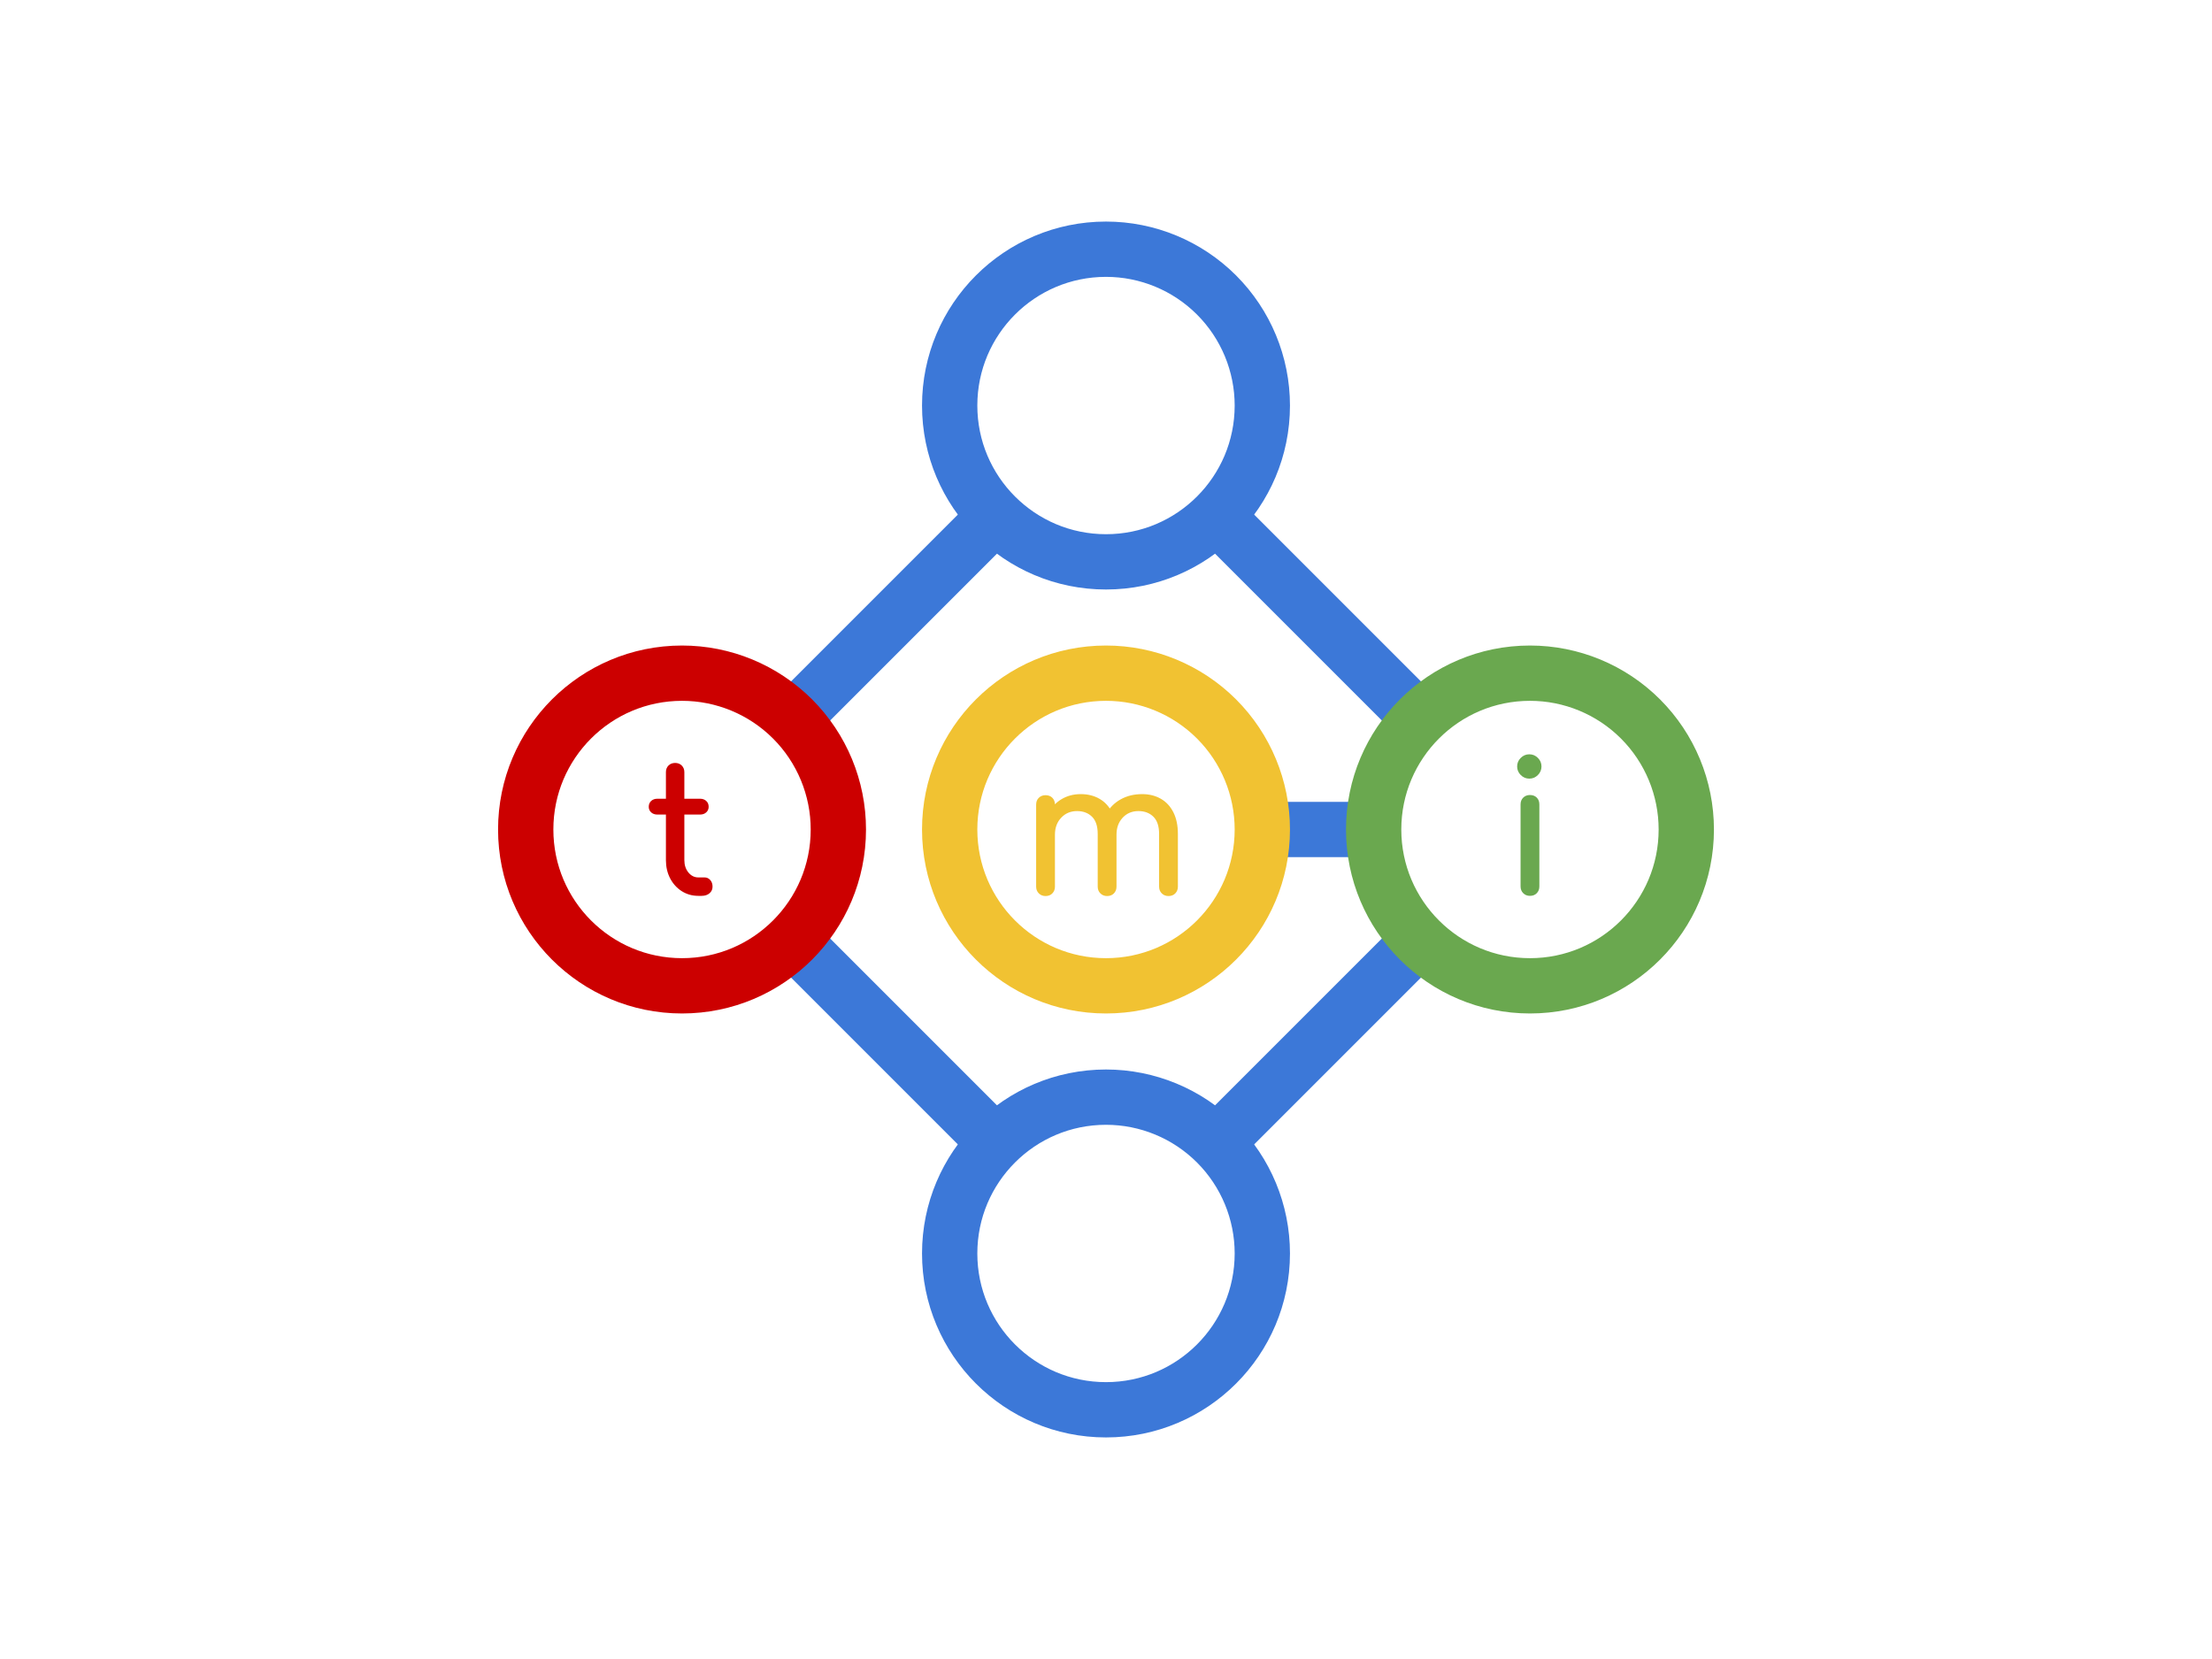
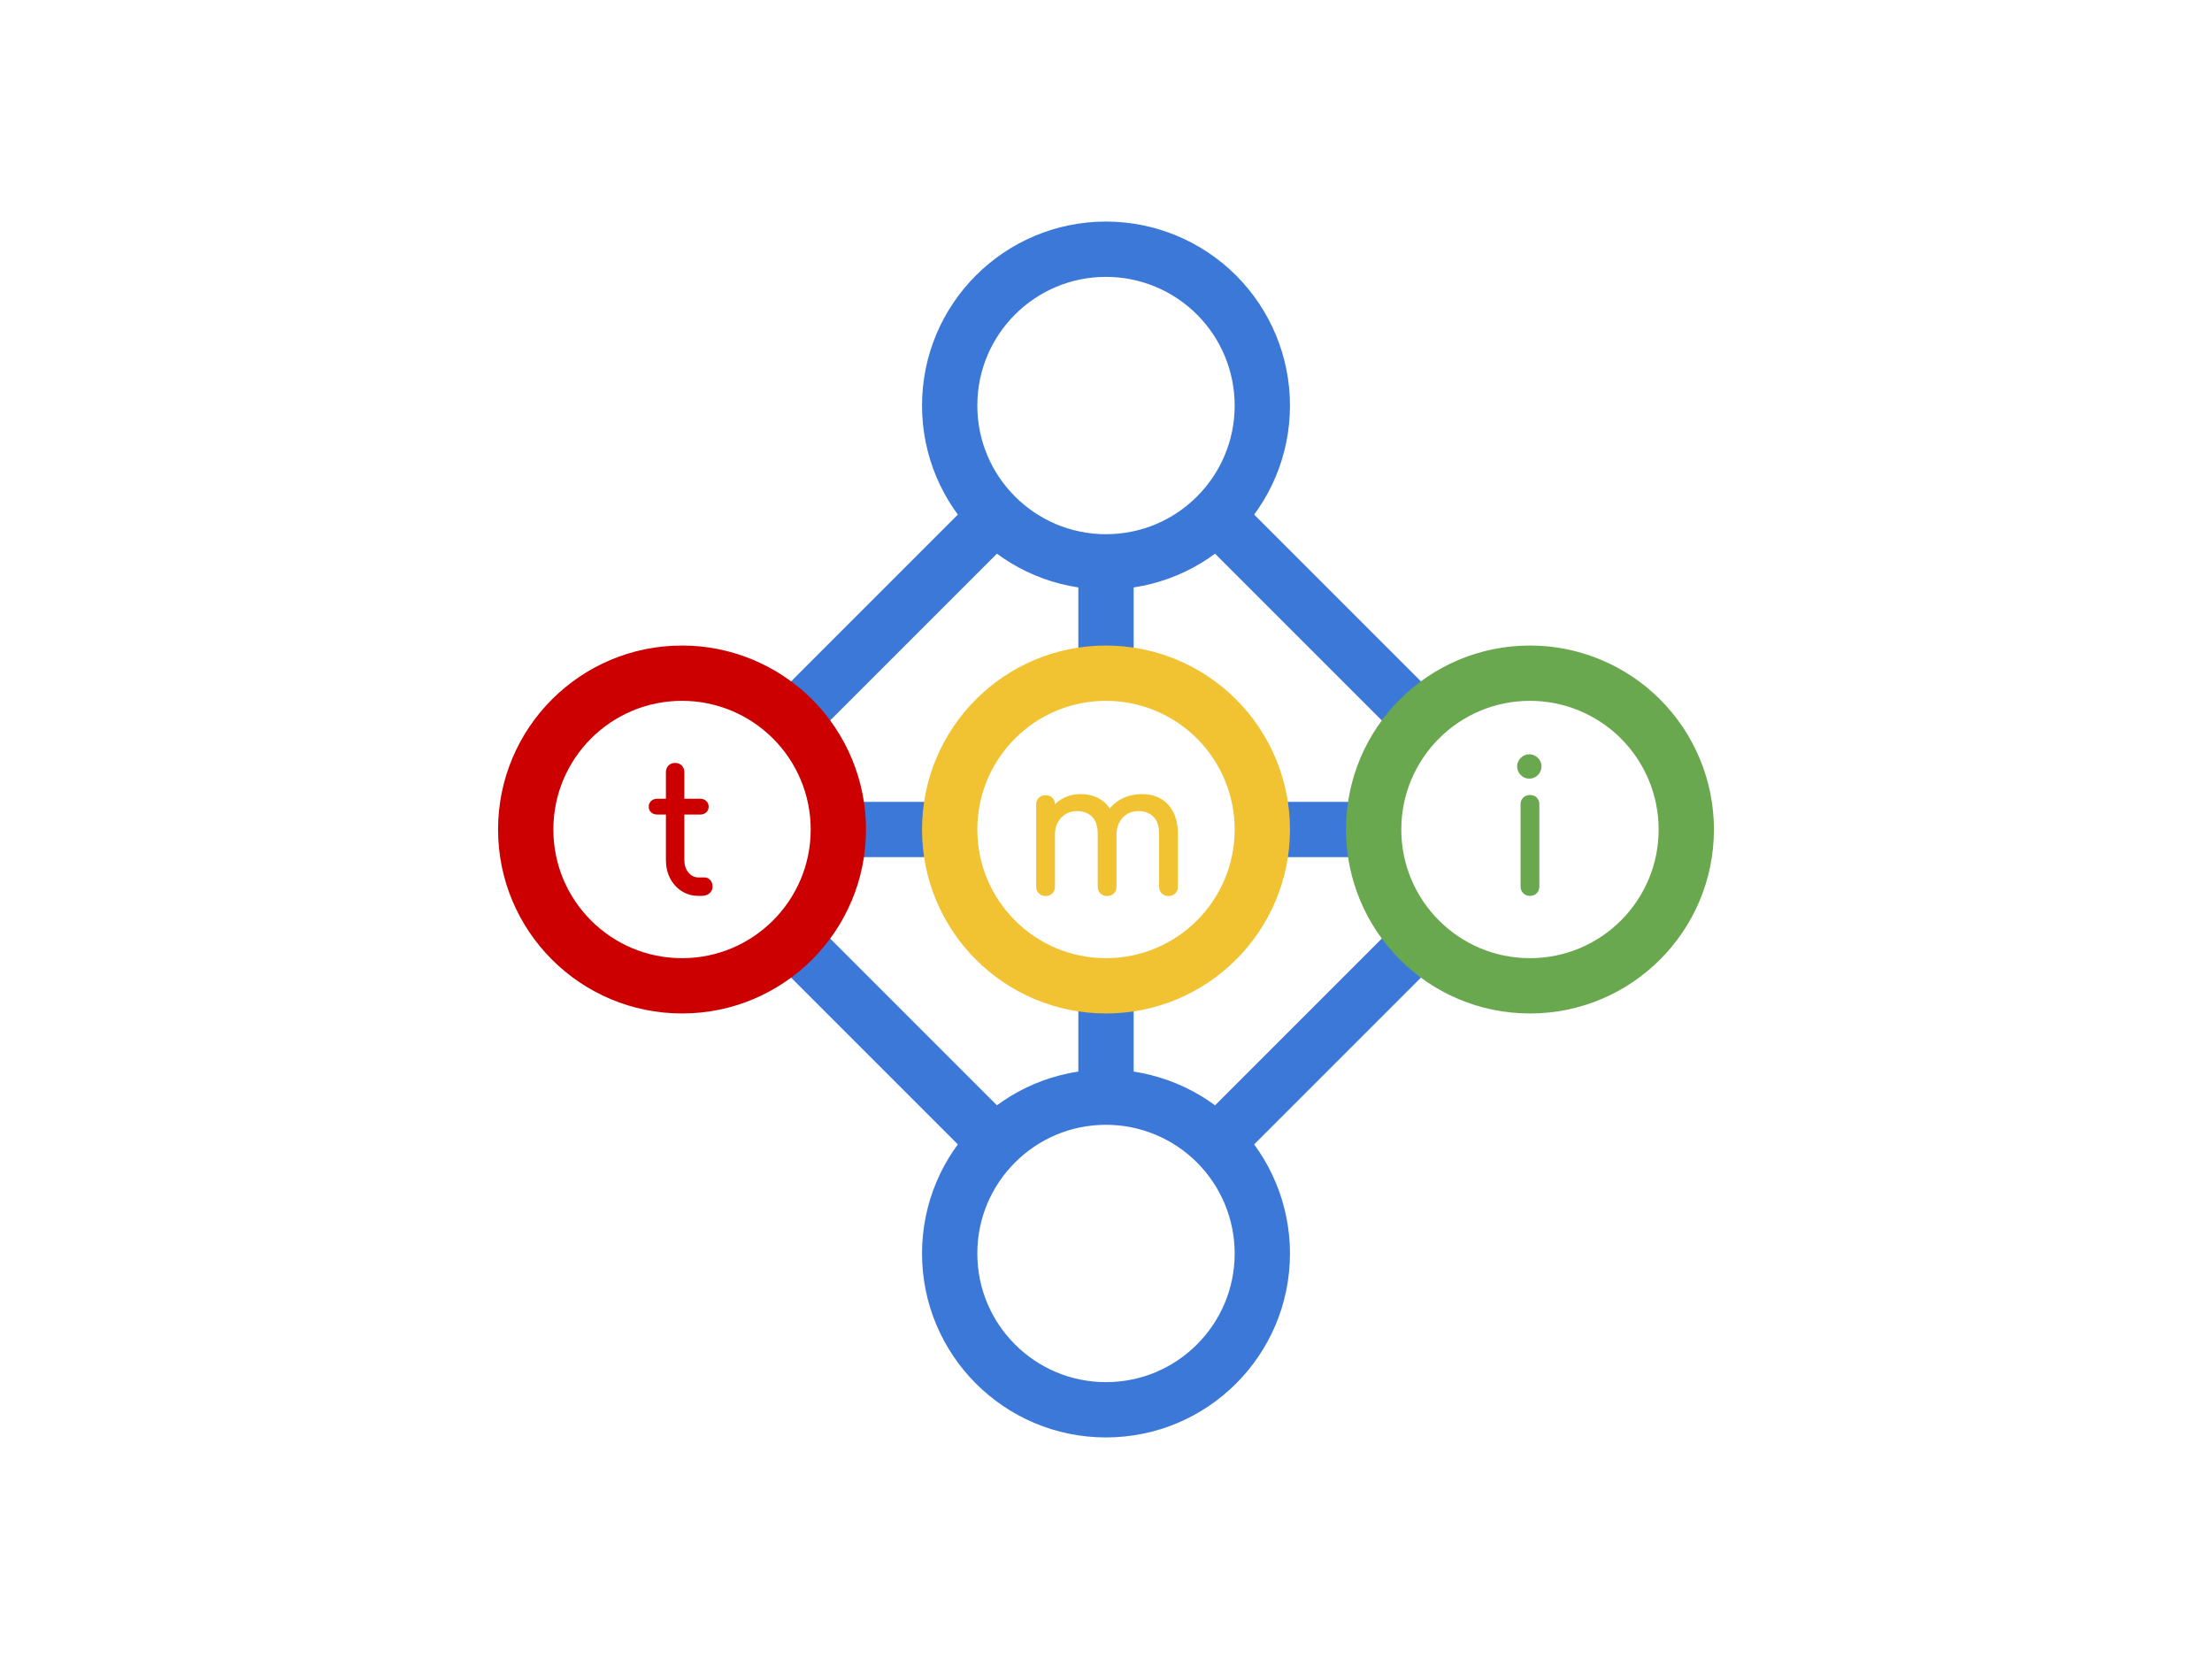
<svg xmlns="http://www.w3.org/2000/svg" version="1.1" viewBox="0.0 0.0 960.0 720.0" fill="none" stroke="none" stroke-linecap="square" stroke-miterlimit="10">
  <clipPath id="p.0">
    <path d="m0 0l960.0 0l0 720.0l-960.0 0l0 -720.0z" clip-rule="nonzero" />
  </clipPath>
  <g clip-path="url(#p.0)">
    <path fill="#000000" fill-opacity="0.0" d="m0 0l960.0 0l0 720.0l-960.0 0z" fill-rule="evenodd" />
-     <path fill="#000000" fill-opacity="0.0" d="m412.157 176.0l0 0c0 -37.468 30.374 -67.843 67.843 -67.843l0 0c17.993 0 35.249 7.148 47.972 19.871c12.723 12.723 19.871 29.979 19.871 47.972l0 0c0 37.468 -30.374 67.843 -67.843 67.843l0 0c-37.468 0 -67.843 -30.374 -67.843 -67.843z" fill-rule="evenodd" />
-     <path stroke="#3c78d8" stroke-width="24.0" stroke-linejoin="round" stroke-linecap="butt" d="m412.157 176.0l0 0c0 -37.468 30.374 -67.843 67.843 -67.843l0 0c17.993 0 35.249 7.148 47.972 19.871c12.723 12.723 19.871 29.979 19.871 47.972l0 0c0 37.468 -30.374 67.843 -67.843 67.843l0 0c-37.468 0 -67.843 -30.374 -67.843 -67.843z" fill-rule="evenodd" />
-     <path fill="#000000" fill-opacity="0.0" d="m412.157 544.0l0 0c0 -37.468 30.374 -67.843 67.843 -67.843l0 0c17.993 0 35.249 7.148 47.972 19.871c12.723 12.723 19.871 29.979 19.871 47.972l0 0c0 37.468 -30.374 67.843 -67.843 67.843l0 0c-37.468 0 -67.843 -30.374 -67.843 -67.843z" fill-rule="evenodd" />
-     <path stroke="#3c78d8" stroke-width="24.0" stroke-linejoin="round" stroke-linecap="butt" d="m412.157 544.0l0 0c0 -37.468 30.374 -67.843 67.843 -67.843l0 0c17.993 0 35.249 7.148 47.972 19.871c12.723 12.723 19.871 29.979 19.871 47.972l0 0c0 37.468 -30.374 67.843 -67.843 67.843l0 0c-37.468 0 -67.843 -30.374 -67.843 -67.843z" fill-rule="evenodd" />
    <path fill="#000000" fill-opacity="0.0" d="m343.972 312.028l88.063 -88.063" fill-rule="evenodd" />
    <path stroke="#3c78d8" stroke-width="24.0" stroke-linejoin="round" stroke-linecap="butt" d="m343.972 312.028l88.063 -88.063" fill-rule="evenodd" />
    <path fill="#000000" fill-opacity="0.0" d="m343.972 407.972l88.063 88.063" fill-rule="evenodd" />
    <path stroke="#3c78d8" stroke-width="24.0" stroke-linejoin="round" stroke-linecap="butt" d="m343.972 407.972l88.063 88.063" fill-rule="evenodd" />
    <path fill="#000000" fill-opacity="0.0" d="m527.972 496.028l88.063 -88.063" fill-rule="evenodd" />
    <path stroke="#3c78d8" stroke-width="24.0" stroke-linejoin="round" stroke-linecap="butt" d="m527.972 496.028l88.063 -88.063" fill-rule="evenodd" />
+     <path fill="#000000" fill-opacity="0.0" d="m527.972 223.972l88.063 88.063" fill-rule="evenodd" />
+     <path stroke="#3c78d8" stroke-width="24.0" stroke-linejoin="round" stroke-linecap="butt" d="m527.972 223.972l88.063 88.063" fill-rule="evenodd" />
    <path fill="#000000" fill-opacity="0.0" d="m596.158 360.0l-48.315 0" fill-rule="evenodd" />
    <path stroke="#3c78d8" stroke-width="24.0" stroke-linejoin="round" stroke-linecap="butt" d="m596.158 360.0l-48.315 0" fill-rule="evenodd" />
-     <path fill="#000000" fill-opacity="0.0" d="m527.972 223.972l88.063 88.063" fill-rule="evenodd" />
-     <path stroke="#3c78d8" stroke-width="24.0" stroke-linejoin="round" stroke-linecap="butt" d="m527.972 223.972l88.063 88.063" fill-rule="evenodd" />
+     <path fill="#000000" fill-opacity="0.0" d="m412.157 360.0l-48.315 0" fill-rule="evenodd" />
+     <path stroke="#3c78d8" stroke-width="24.0" stroke-linejoin="round" stroke-linecap="butt" d="m412.157 360.0l-48.315 0" fill-rule="evenodd" />
+     <path fill="#000000" fill-opacity="0.0" d="m480.0 476.157l0 -48.315" fill-rule="evenodd" />
+     <path stroke="#3c78d8" stroke-width="24.0" stroke-linejoin="round" stroke-linecap="butt" d="m480.0 476.157l0 -48.315" fill-rule="evenodd" />
+     <path fill="#000000" fill-opacity="0.0" d="m480.0 292.157l0 -48.315" fill-rule="evenodd" />
+     <path stroke="#3c78d8" stroke-width="24.0" stroke-linejoin="round" stroke-linecap="butt" d="m480.0 292.157l0 -48.315" fill-rule="evenodd" />
+     <path fill="#000000" fill-opacity="0.0" d="m412.157 176.0l0 0c0 -37.468 30.374 -67.843 67.843 -67.843l0 0c17.993 0 35.249 7.148 47.972 19.871c12.723 12.723 19.871 29.979 19.871 47.972l0 0c0 37.468 -30.374 67.843 -67.843 67.843l0 0c-37.468 0 -67.843 -30.374 -67.843 -67.843z" fill-rule="evenodd" />
+     <path stroke="#3c78d8" stroke-width="24.0" stroke-linejoin="round" stroke-linecap="butt" d="m412.157 176.0l0 0c0 -37.468 30.374 -67.843 67.843 -67.843l0 0c17.993 0 35.249 7.148 47.972 19.871c12.723 12.723 19.871 29.979 19.871 47.972l0 0c0 37.468 -30.374 67.843 -67.843 67.843l0 0c-37.468 0 -67.843 -30.374 -67.843 -67.843z" fill-rule="evenodd" />
+     <path fill="#000000" fill-opacity="0.0" d="m412.157 544.0l0 0c0 -37.468 30.374 -67.843 67.843 -67.843l0 0c17.993 0 35.249 7.148 47.972 19.871c12.723 12.723 19.871 29.979 19.871 47.972l0 0c0 37.468 -30.374 67.843 -67.843 67.843l0 0c-37.468 0 -67.843 -30.374 -67.843 -67.843z" fill-rule="evenodd" />
+     <path stroke="#3c78d8" stroke-width="24.0" stroke-linejoin="round" stroke-linecap="butt" d="m412.157 544.0l0 0c0 -37.468 30.374 -67.843 67.843 -67.843l0 0c17.993 0 35.249 7.148 47.972 19.871c12.723 12.723 19.871 29.979 19.871 47.972l0 0c0 37.468 -30.374 67.843 -67.843 67.843l0 0c-37.468 0 -67.843 -30.374 -67.843 -67.843z" fill-rule="evenodd" />
    <path fill="#000000" fill-opacity="0.0" d="m228.157 360.0l0 0c0 -37.468 30.374 -67.843 67.843 -67.843l0 0c17.993 0 35.249 7.148 47.972 19.871c12.723 12.723 19.871 29.979 19.871 47.972l0 0c0 37.468 -30.374 67.843 -67.843 67.843l0 0c-37.468 0 -67.843 -30.374 -67.843 -67.843z" fill-rule="evenodd" />
    <path stroke="#cc0000" stroke-width="24.0" stroke-linejoin="round" stroke-linecap="butt" d="m228.157 360.0l0 0c0 -37.468 30.374 -67.843 67.843 -67.843l0 0c17.993 0 35.249 7.148 47.972 19.871c12.723 12.723 19.871 29.979 19.871 47.972l0 0c0 37.468 -30.374 67.843 -67.843 67.843l0 0c-37.468 0 -67.843 -30.374 -67.843 -67.843z" fill-rule="evenodd" />
    <path fill="#cc0000" d="m303.085 388.8q-4.0 0 -7.203 -2.031q-3.203 -2.047 -5.047 -5.562q-1.828 -3.531 -1.828 -7.922l0 -38.172q0 -1.75 1.109 -2.875q1.125 -1.125 2.891 -1.125q1.75 0 2.875 1.125q1.125 1.125 1.125 2.875l0 38.172q0 3.203 1.75 5.359q1.766 2.156 4.328 2.156l2.719 0q1.438 0 2.438 1.125q1.0 1.109 1.0 2.875q0 1.766 -1.328 2.891q-1.312 1.109 -3.391 1.109l-1.438 0zm-17.766 -35.281q-1.672 0 -2.719 -0.953q-1.047 -0.969 -1.047 -2.406q0 -1.594 1.047 -2.547q1.047 -0.969 2.719 -0.969l18.484 0q1.672 0 2.703 0.969q1.047 0.953 1.047 2.547q0 1.438 -1.047 2.406q-1.031 0.953 -2.703 0.953l-18.484 0z" fill-rule="nonzero" />
    <path fill="#000000" fill-opacity="0.0" d="m412.157 360.0l0 0c0 -37.468 30.374 -67.843 67.843 -67.843l0 0c17.993 0 35.249 7.148 47.972 19.871c12.723 12.723 19.871 29.979 19.871 47.972l0 0c0 37.468 -30.374 67.843 -67.843 67.843l0 0c-37.468 0 -67.843 -30.374 -67.843 -67.843z" fill-rule="evenodd" />
    <path stroke="#f1c232" stroke-width="24.0" stroke-linejoin="round" stroke-linecap="butt" d="m412.157 360.0l0 0c0 -37.468 30.374 -67.843 67.843 -67.843l0 0c17.993 0 35.249 7.148 47.972 19.871c12.723 12.723 19.871 29.979 19.871 47.972l0 0c0 37.468 -30.374 67.843 -67.843 67.843l0 0c-37.468 0 -67.843 -30.374 -67.843 -67.843z" fill-rule="evenodd" />
    <path fill="#f1c232" d="m507.121 388.878q-1.766 0 -2.922 -1.156q-1.156 -1.156 -1.156 -2.922l0 -22.875q0 -5.047 -2.484 -7.484q-2.484 -2.438 -6.484 -2.438q-4.156 0 -6.844 2.875q-2.672 2.875 -2.672 7.359l-6.641 0q0 -5.203 2.234 -9.156q2.25 -3.969 6.281 -6.203q4.047 -2.234 9.25 -2.234q4.562 0 8.078 2.0q3.516 2.0 5.469 5.875q1.969 3.875 1.969 9.406l0 22.875q0 1.766 -1.125 2.922q-1.109 1.156 -2.953 1.156zm-53.359 0q-1.766 0 -2.922 -1.156q-1.156 -1.156 -1.156 -2.922l0 -35.594q0 -1.844 1.156 -2.969q1.156 -1.125 2.922 -1.125q1.844 0 2.953 1.125q1.125 1.125 1.125 2.969l0 35.594q0 1.766 -1.125 2.922q-1.109 1.156 -2.953 1.156zm26.719 0q-1.766 0 -2.922 -1.156q-1.156 -1.156 -1.156 -2.922l0 -22.875q0 -5.047 -2.484 -7.484q-2.484 -2.438 -6.484 -2.438q-4.156 0 -6.875 2.875q-2.719 2.875 -2.719 7.359l-5.047 0q0 -5.203 2.078 -9.156q2.094 -3.969 5.766 -6.203q3.688 -2.234 8.406 -2.234q4.562 0 8.078 2.0q3.516 2.0 5.469 5.875q1.969 3.875 1.969 9.406l0 22.875q0 1.766 -1.125 2.922q-1.109 1.156 -2.953 1.156z" fill-rule="nonzero" />
    <path fill="#000000" fill-opacity="0.0" d="m596.158 360.0l0 0c0 -37.468 30.374 -67.843 67.843 -67.843l0 0c17.993 0 35.249 7.148 47.972 19.871c12.723 12.723 19.871 29.979 19.871 47.972l0 0c0 37.468 -30.374 67.843 -67.843 67.843l0 0c-37.468 0 -67.843 -30.374 -67.843 -67.843z" fill-rule="evenodd" />
    <path stroke="#6aa84f" stroke-width="24.0" stroke-linejoin="round" stroke-linecap="butt" d="m596.158 360.0l0 0c0 -37.468 30.374 -67.843 67.843 -67.843l0 0c17.993 0 35.249 7.148 47.972 19.871c12.723 12.723 19.871 29.979 19.871 47.972l0 0c0 37.468 -30.374 67.843 -67.843 67.843l0 0c-37.468 0 -67.843 -30.374 -67.843 -67.843z" fill-rule="evenodd" />
    <path fill="#6aa84f" d="m663.998 388.8q-1.766 0 -2.922 -1.156q-1.156 -1.156 -1.156 -2.922l0 -35.609q0 -1.828 1.156 -2.953q1.156 -1.125 2.922 -1.125q1.844 0 2.953 1.125q1.125 1.125 1.125 2.953l0 35.609q0 1.766 -1.125 2.922q-1.109 1.156 -2.953 1.156zm-0.281 -50.875q-2.156 0 -3.719 -1.562q-1.562 -1.562 -1.562 -3.719q0 -2.156 1.562 -3.719q1.562 -1.562 3.719 -1.562q2.156 0 3.719 1.562q1.562 1.562 1.562 3.719q0 2.156 -1.562 3.719q-1.562 1.562 -3.719 1.562z" fill-rule="nonzero" />
  </g>
</svg>
